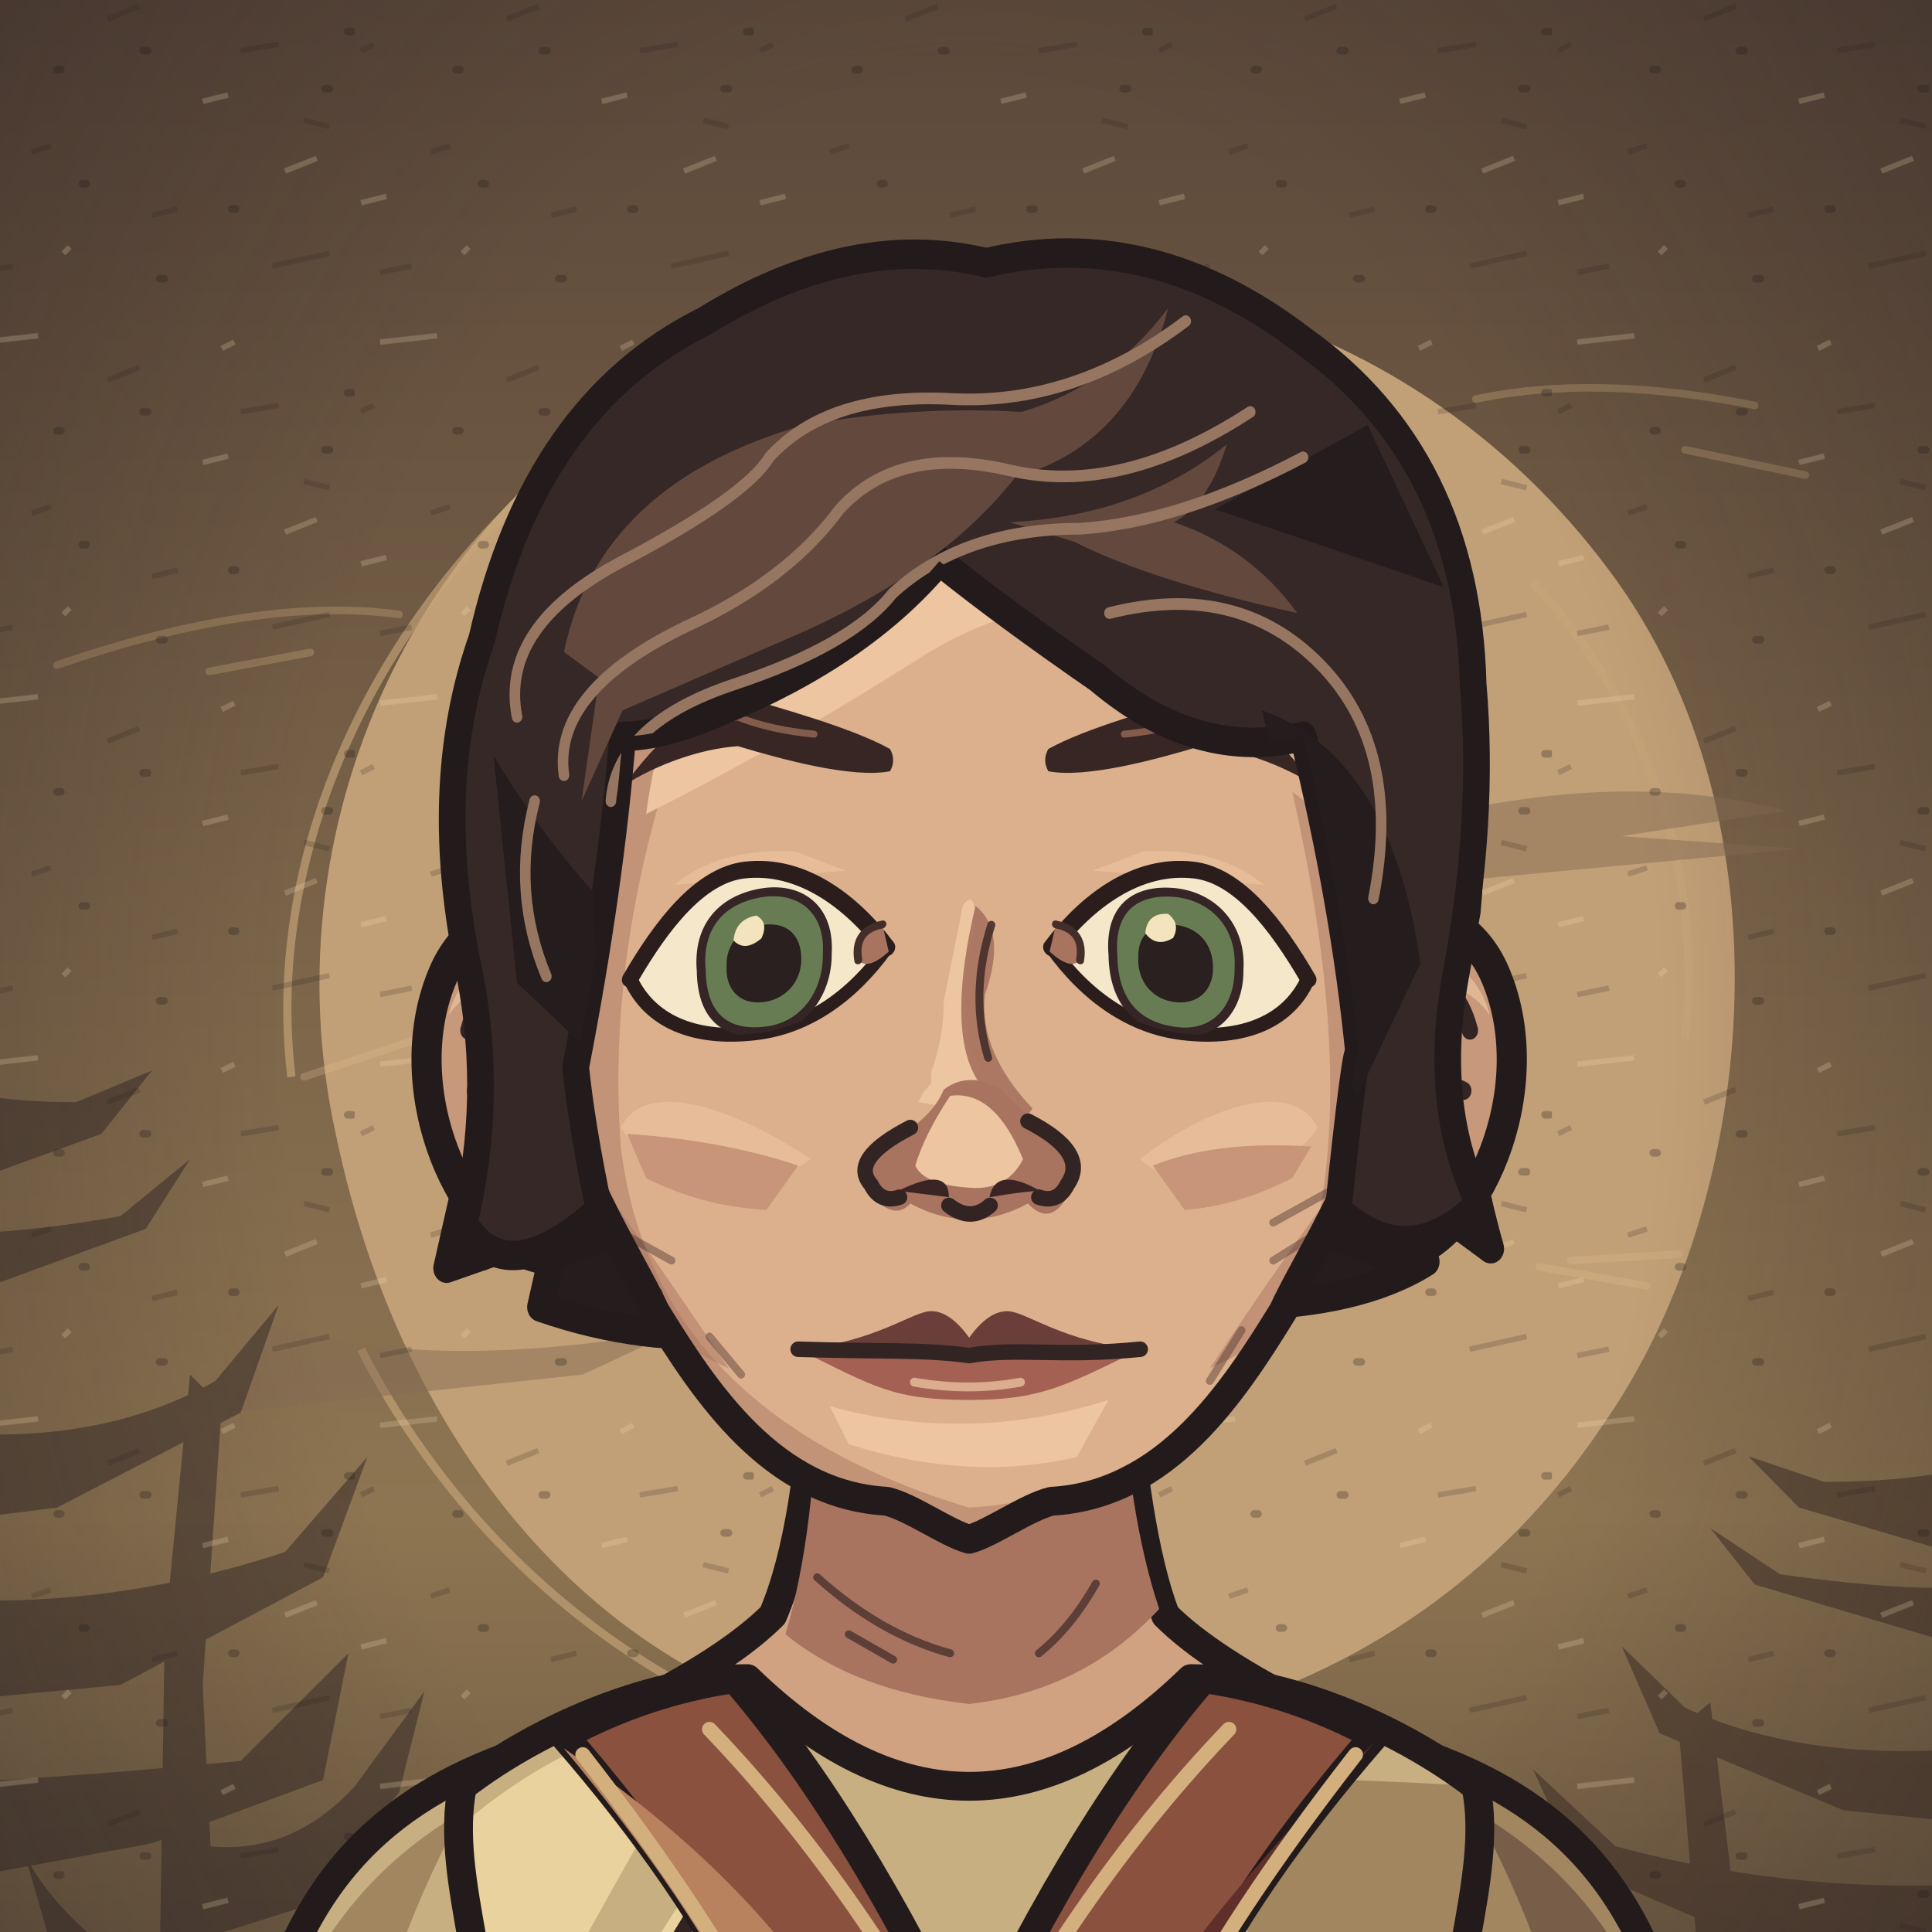
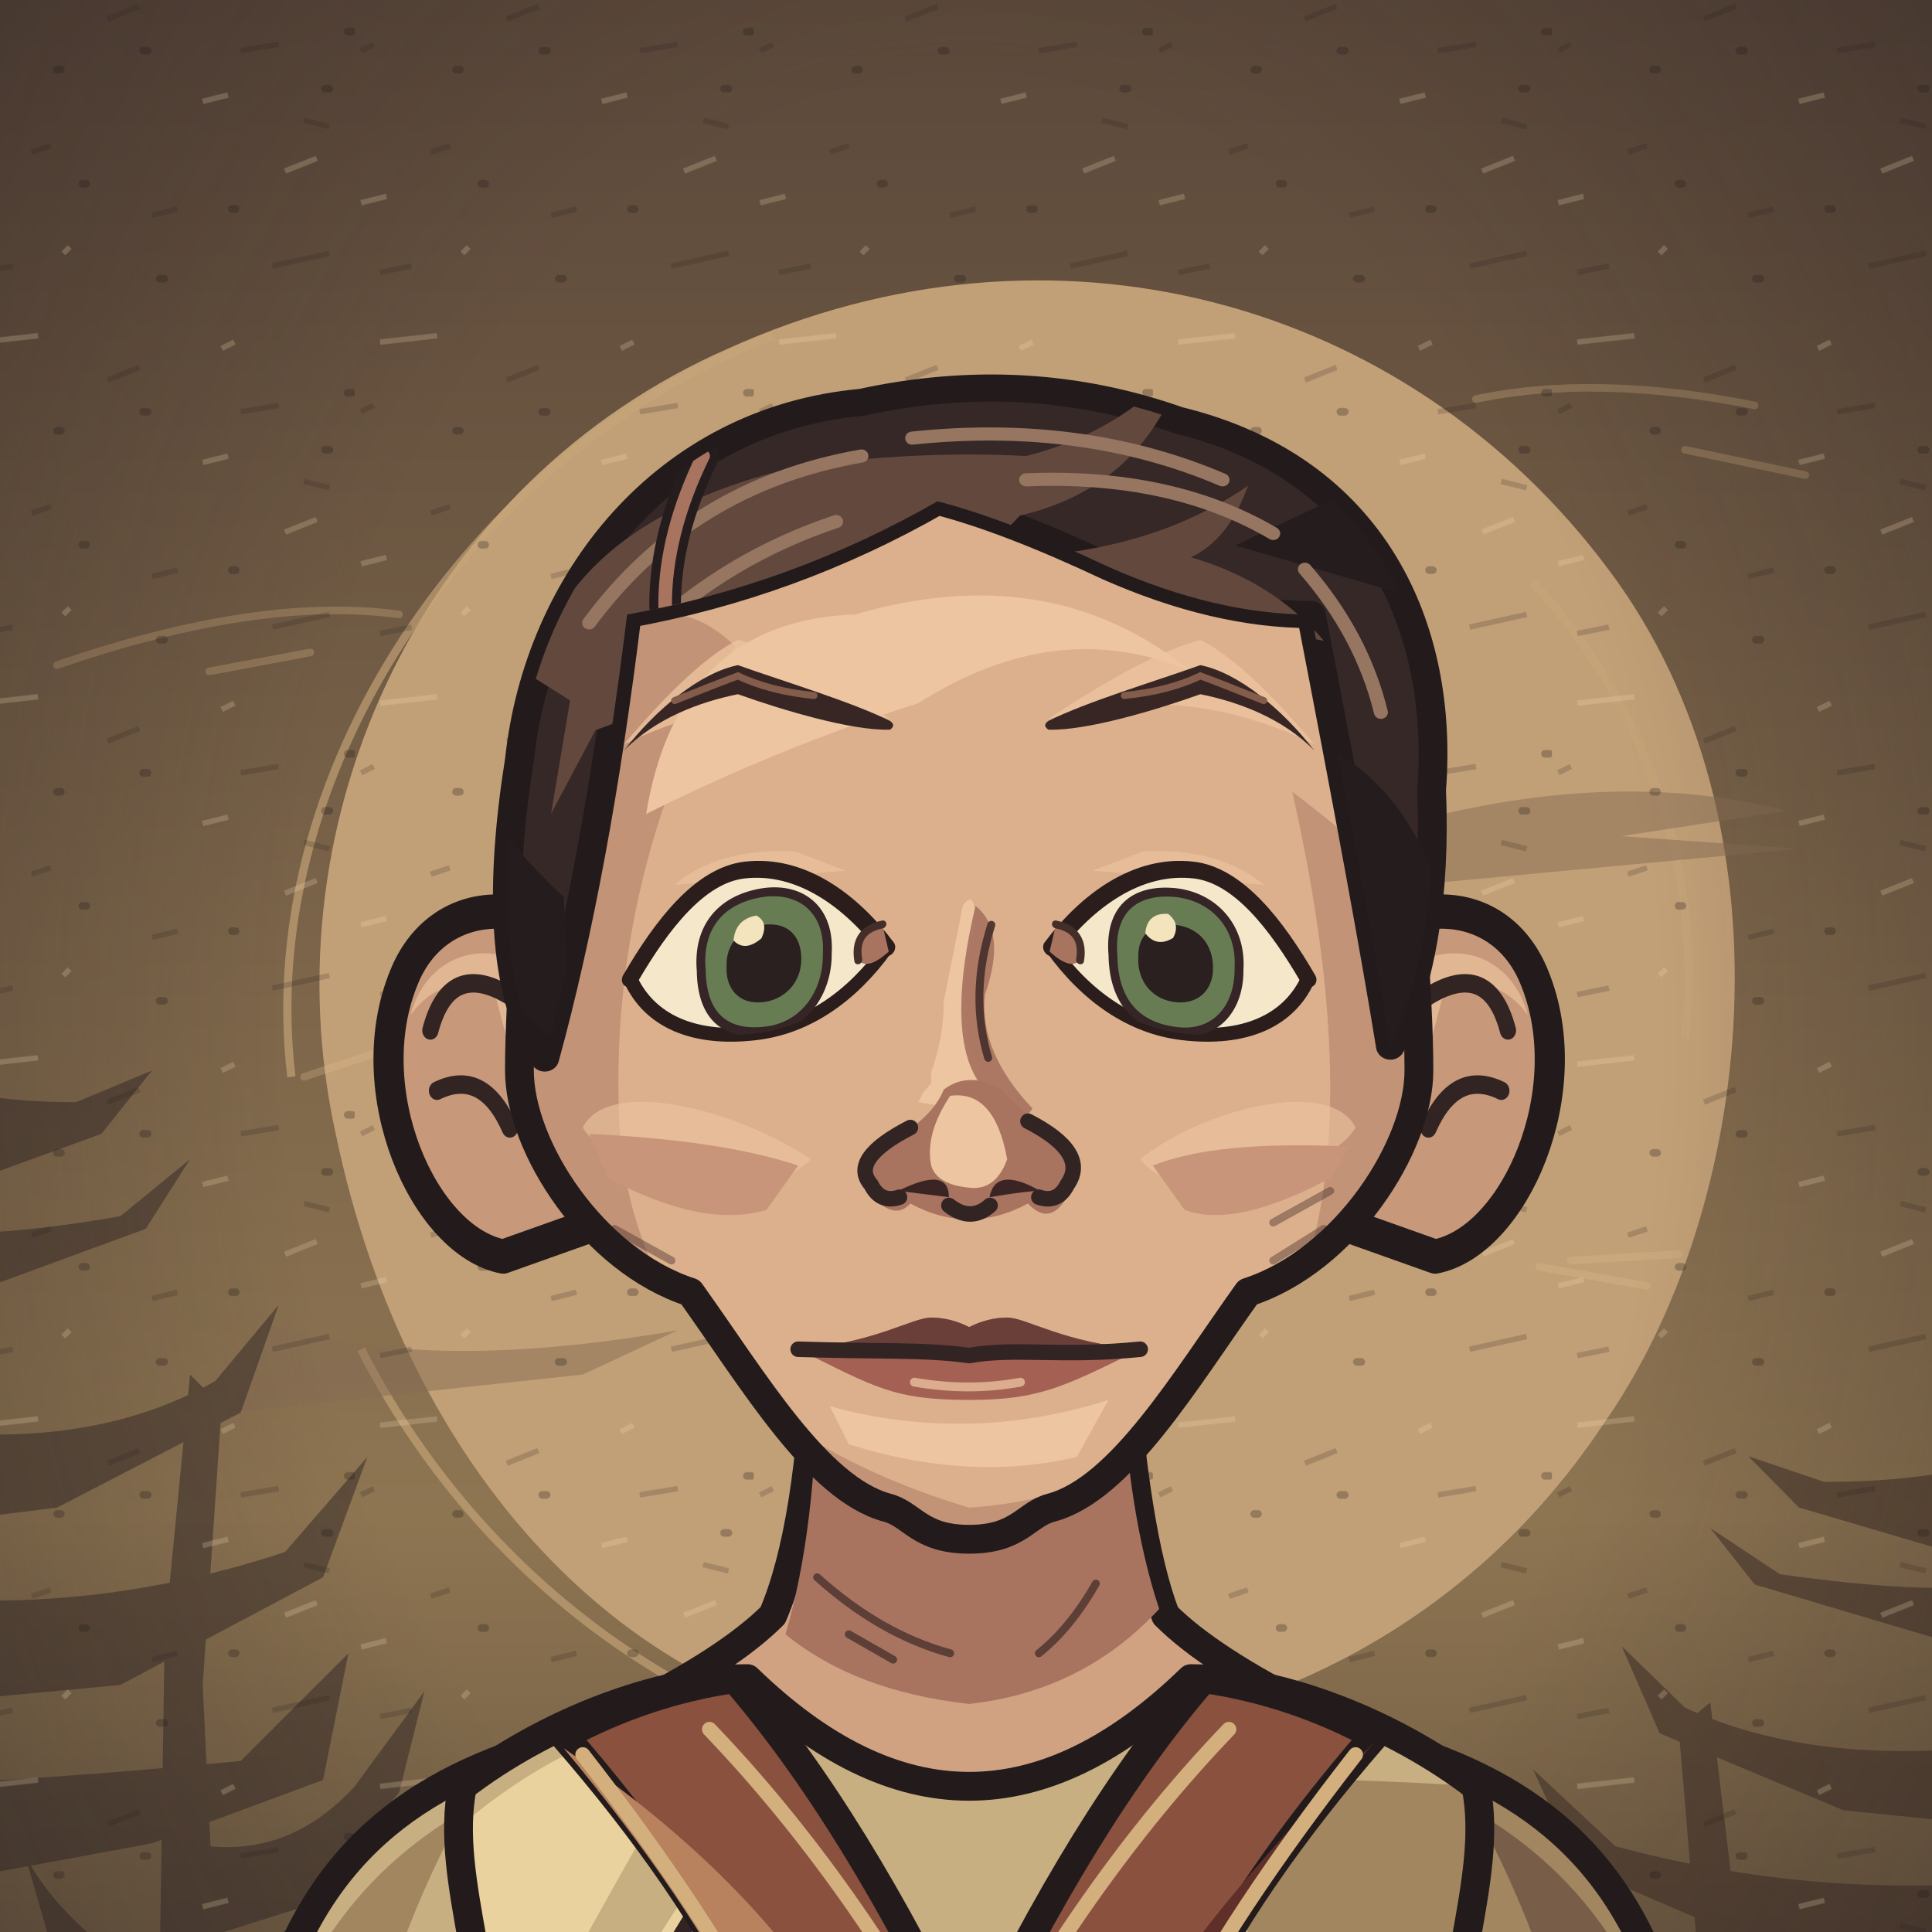
<svg xmlns="http://www.w3.org/2000/svg" xmlns:xlink="http://www.w3.org/1999/xlink" aria-labelledby="title" width="32" height="32" viewBox="7 8 305 305" role="img">
  <defs>
    <style>
      .edge {stroke:#231b1b;stroke-width:4.55;stroke-linecap:round;stroke-linejoin:round}
      .seam {fill:none;stroke:#332424;stroke-width:2.45;stroke-linecap:round;stroke-linejoin:round}
      .etch {fill:none;stroke:#442e2a;stroke-width:1.25;stroke-linecap:round}
      .hair-line {fill:none;stroke:#967661;stroke-width:1.45;stroke-linecap:round}
      .white {fill:#f5e7ca;stroke:#2a1d1c;stroke-width:2.65;stroke-linejoin:round}
      .label {fill:#efdfc1;font:600 20px Georgia,serif}
      .muted {fill:#b8aa96;font:13px 'Segoe UI',sans-serif}
      .section {fill:#dcbb8e;font:600 14px 'Segoe UI',sans-serif}
    </style>
    <linearGradient id="umber" x2="0" y2="1" gradientUnits="objectBoundingBox">
      <stop stop-color="#594639" />
      <stop offset=".56" stop-color="#8e7552" />
      <stop offset="1" stop-color="#3c3029" />
    </linearGradient>
    <linearGradient id="ash" x2="0" y2="1" gradientUnits="objectBoundingBox">
      <stop stop-color="#3b423d" />
      <stop offset=".56" stop-color="#7a7d67" />
      <stop offset="1" stop-color="#242b28" />
    </linearGradient>
    <linearGradient id="rose" x2="0" y2="1" gradientUnits="objectBoundingBox">
      <stop stop-color="#51404a" />
      <stop offset=".56" stop-color="#8a6972" />
      <stop offset="1" stop-color="#372c33" />
    </linearGradient>
    <pattern id="paper-grain" width="63" height="57" patternUnits="userSpaceOnUse">
      <path d="M1 16l2-1m21-4 5-2m16 7 6-1M12 32l3-1m16 11 4-1m20-14 4 1M4 51l5-1m41 0 9-2" fill="none" stroke="#231a1b" stroke-width=".85" opacity=".19" />
      <path d="M4 5l9-1m29 2 2-1M1 40l4-1m12 9 1-1m21-23 4-1m9 12 5-2" fill="none" stroke="#f0dbb5" stroke-width=".85" opacity=".23" />
      <path d="M16 19h.6m13-3h.7m28 6h.7m-39 15h.6m23 4h.6m-12 11h.7m29-39h.7" fill="none" stroke="#21191a" stroke-width="1.2" opacity=".28" stroke-linecap="round" />
    </pattern>
    <pattern id="ink-lines" width="7" height="9" patternUnits="userSpaceOnUse" patternTransform="rotate(28)">
      <path d="M1 -2V10m2.8-8 .6 6m1.9-1v5" stroke="#271d1d" stroke-width=".95" fill="none" opacity=".65" />
    </pattern>
    <radialGradient id="vignette" cx=".5" cy=".39" r=".72">
      <stop offset=".47" stop-color="#20191c" stop-opacity="0" />
      <stop offset="1" stop-color="#20191c" stop-opacity=".48" />
    </radialGradient>
    <g id="firs" fill="currentColor">
      <path d="M10 439Q15 379 12 300L9 220 15 146 15 54 19 80 21 147 28 230 25 326 29 439Z" />
      <path d="M17 169Q27 174 45 174L57 169 49 179 27 187 17 185                M18 194Q29 196 52 192L63 183 56 194 26 205 16 207                M15 225Q46 230 67 218L77 206 71 223 42 238 18 241                M17 252Q48 255 78 245L91 230 84 249 52 266 20 269                M14 282Q40 281 71 278L88 261 84 281 57 291 19 298                M19 312Q43 316 69 310L88 299 84 310 58 322 22 325" />
      <path d="M6 312 0 315V284L11 285M0 266 13 270V250L0 249M0 220 15 221 15 206 0 202                M0 180 16 181V167L0 165M0 141 15 150V138L0 133M0 112 17 127V118L0 104" />
      <path d="M64 440Q55 380 58 324L59 258 63 217 68 222 65 266 68 328 76 440Z                M63 291Q78 294 89 282L100 267 96 283 81 301 62 307                M63 323Q80 323 106 304L98 321 68 339                M63 316Q44 306 37 293L41 307 64 329Z" />
    </g>
    <g id="brambles" fill="none" stroke="currentColor" stroke-linecap="round" stroke-linejoin="round">
      <path stroke-width="3.8" d="M9 440Q13 401 21 380T26 333m-8 57Q39 375 43 352m-28 46Q6 377 0 376M41 440Q41 402 63 385m-20 44q26-6 39-30" />
      <path stroke-width="2" d="M23 364l14-13m-12 4-7-15m20 29 17-4m-15-1 1-11m13 49 2-17m2 14 18-5m-34 32q-12-10-17-10" />
    </g>
    <g id="night-scratches" fill="none" stroke="currentColor" stroke-width="1.2" stroke-linecap="round">
      <path d="M16 113q32-11 54-8m-30 9 16-3m184-40q19-4 44 1m-11 7 19 4                M24 335q33-3 68-16m-44 16 26-4m164-9q31 5 60-3m-39 8 38-3                M27 391q22-6 52-5m168 14q28-8 57-8m-40 11 24-4                M55 178l18-6m177 36 17 3m-12-4 17-1" />
    </g>
    <g id="shirt-setting">
      <rect width="320" height="440" fill="url(#umber)" />
      <path d="M60 187C49 137 74 84 122 63c51-23 107-8 139 35 30 40 23 101-1 135-24 36-65 54-110 49-44-4-79-42-90-95Z" fill="#c2a077" />
      <path d="M53 178C47 128 84 78 129 61m-65 160c22 43 65 68 103 66m82-187c19 20 27 48 24 72" fill="none" stroke="#c6a578" stroke-width="1.3" opacity=".65" />
      <path d="M50 217q24 8 64 1l-15 7-56 6m176-90q39-13 70-5l-26 4 28 2-64 6" fill="#856c54" opacity=".5" />
      <use xlink:href="#firs" style="color:#342827" opacity=".52" transform="translate(-26 8)" />
      <use xlink:href="#firs" style="color:#413128" opacity=".58" transform="translate(340 101) scale(-1 .81)" />
      <use xlink:href="#night-scratches" style="color:#dfbb87" opacity=".28" />
      <use xlink:href="#brambles" style="color:#291f22" opacity=".71" />
      <rect width="320" height="440" fill="url(#vignette)" />
      <rect width="320" height="440" fill="url(#paper-grain)" />
    </g>
    <g id="armor-setting">
      <rect width="320" height="440" fill="url(#ash)" />
      <path d="M48 164c1-51 34-91 83-101 48-11 98 1 130 36 37 39 36 93 8 136-20 30-75 59-121 49-56-12-101-60-100-120Z" fill="#a5a48a" />
      <path d="M54 144q8-48 53-66m108 5c39 15 61 39 68 68m-44 107q-41 31-93 30" fill="none" stroke="#bec0a0" stroke-width="1.2" opacity=".56" />
      <path d="M42 173q49-4 68 3l-43 6 25 3-49 4m151 35q47 10 104-6l-26 14-62 8Z" fill="#707764" opacity=".48" />
      <use xlink:href="#firs" style="color:#27312c" opacity=".64" transform="translate(-36 30)" />
      <use xlink:href="#firs" style="color:#303833" opacity=".75" transform="translate(324 45) scale(-.86 1.03)" />
      <use xlink:href="#brambles" style="color:#252a27" opacity=".62" transform="translate(319 10) scale(-1 1)" />
      <use xlink:href="#night-scratches" style="color:#d8d8a9" opacity=".28" transform="translate(-2 21)" />
      <rect width="320" height="440" fill="url(#vignette)" />
      <rect width="320" height="440" fill="url(#paper-grain)" />
    </g>
    <g id="woman-setting">
      <rect width="320" height="440" fill="url(#rose)" />
      <path d="M56 160C60 107 95 74 142 65c47-9 100 15 121 50 23 39 19 90-12 126-31 39-73 55-115 44-52-13-85-74-80-125Z" fill="#b18b83" />
      <path d="M61 126c15-36 40-55 84-63m97 38c27 25 36 61 29 98m-201 25q14 29 42 47" fill="none" stroke="#d0a69a" stroke-width="1.2" opacity=".58" />
      <path d="M44 235q40-4 76-1l-20 6-36 2 19 3-44 5m183-50q35 3 60-3l-24 9-31 2" fill="#775d65" opacity=".6" />
      <use xlink:href="#firs" style="color:#3b2b34" opacity=".58" transform="translate(-20 84) scale(.86 .91)" />
      <use xlink:href="#firs" style="color:#3d2e39" opacity=".68" transform="translate(327 54) scale(-.85 .98)" />
      <path d="M300 440q-2-82-6-173l-9-103 7-35 12 42 9 98 7 171Z                M294 195q-10-18-25-24l-15-1 13-4 11 2 18 15                M285 162q-13-22-34-27l-7 4 7-11 17 4 20 17                M303 242q-18-23-36-27l-13 3 15-9 11 2 21 15" fill="#3a2b33" opacity=".64" />
      <use xlink:href="#brambles" style="color:#2d2229" opacity=".8" transform="translate(12 6)" />
      <use xlink:href="#night-scratches" style="color:#e1b8a8" opacity=".28" transform="translate(0 7)" />
      <rect width="320" height="440" fill="url(#vignette)" />
      <rect width="320" height="440" fill="url(#paper-grain)" />
    </g>
    <pattern id="mail-rings" width="14" height="13" patternUnits="userSpaceOnUse" patternTransform="rotate(-7)">
      <path d="M-1 2q3-3 6 0 1 3-2 5Q0 8-1 5M6 2q3-3 6 0 1 3-2 5Q7 8 6 5M3 8q3-3 6 0 1 3-2 5-3 1-4-2M10 8q3-3 6 0" fill="none" stroke="#2d2c28" stroke-width="1.6" stroke-linecap="round" />
      <path d="M-.5 4q1.5-2 3-1m5 1q1.4-2 3-1M4 10q1.5-2 3-1m4 1q1.4-2 3-1" fill="none" stroke="#9a9b87" stroke-width="1.12" opacity=".78" stroke-linecap="round" />
    </pattern>
    <pattern id="armor-plates" width="47" height="24" patternUnits="userSpaceOnUse" patternTransform="translate(4 4) rotate(2)">
      <path d="M1 0l21 .7 1 18-3 3-17-1-1-4Zm24 1 19-1 2 15-3 7-19-2Z" fill="#85867a" stroke="#352e2a" stroke-width="1.75" stroke-linejoin="round" />
      <path d="M2 2l18 .2-.2 4L5 7 4 17Zm24 0 16-1 1 4-14 2-3 10Z" fill="#a9a58d" />
      <path d="M19 4l4 14-3 3-16-1 13-4Zm22 2 4 10-2 5-17-1 13-4Z" fill="#62655f" />
      <path d="M7 7l1-.5m6 12 3-2m16-7 5-1m-7 5 4-2" fill="none" stroke="#d0c0a0" stroke-width=".9" opacity=".76" />
      <path d="M6 12q2-2 2.7 1-1 2.2-2.7.5Zm12 1q1.8-2 2.4.6-1 2.6-2.5.8Zm11 1q1-2.2 2.8-1-.2 2.9-2.8 2.1Zm12-2q2.2-1.4 2.3.8-1 2.3-2.3.5Z" fill="#3c342d" />
    </pattern>
    <clipPath id="portrait-frame">
      <rect width="320" height="440" />
    </clipPath>
    <clipPath id="wardrobe-torso-mask">
      <path d="M125 273 C111 273 93 280 80 290 C77 305 86 322 84 346 C82 370 88 386 87 400 C86 415 76 431 71 445 H249 C244 431 234 415 233 400 C232 386 238 370 236 346 C234 322 243 305 240 290 C227 280 209 273 195 273 Q160 307 125 273Z" />
    </clipPath>
    <clipPath id="wardrobe-sleeve-mask">
      <path d="M91 284 C69 291 54 304 48 332 C38 362 37 415 50 445 H82 Q108 406 109 336Z" />
    </clipPath>
    <clipPath id="face-shape-clip">
-       <path d="M 160 73 C 191 73 219 90 223 128 C 224 143 225 164 225 177 C 225 189 213.19 207 209.55 215 C 201.55 228 191 244 173 245 C 169 246 163.6 250 160 251 C 156.4 250 151 246 147 245 C 129 244 118.45 228 110.45 215 C 106.81 207 95 189 95 177 C 95 164 96 143 97 128 C 101 90 129 73 160 73 Z" />
+       <path d="M 160 80 C 196 80 224 97 228 128 C 229 143 231 164 231 177 C 231 189 219.4 207 204 212 C 194 226 184 243 173 246 C 169 247 167.9 251 160 251 C 152.1 251 151 247 147 246 C 136 243 126 226 116 212 C 100.6 207 89 189 89 177 C 89 164 91 143 92 128 C 96 97 124 80 160 80 Z" />
    </clipPath>
    <clipPath id="face-features-eye-left">
      <path d="M-21 0 C-16 -8 -10 -15 -3 -15 C6 -15 14 -8 19.5 0 C14 7 7 11 -1 11 C-11 11 -18 7 -21 0Z" />
    </clipPath>
    <clipPath id="face-features-eye-right">
      <path d="M-21 0 C-16 -8 -10 -15 -3 -15 C6 -15 14 -8 19.5 0 C14 7 7 11 -1 11 C-11 11 -18 7 -21 0Z" />
    </clipPath>
    <clipPath id="face-features-nose-bridge">
      <path d="M154 144H167V179L172 185V187H149V185L154 179Z" />
    </clipPath>
    <clipPath id="hair-crown-clip">
-       <path d="M97 198q-16 13-23 2 5-19 1-38-7-29 2-52 9-36 38-49 25-14 48-9 28-6 54 12 28 18 29 53 2 21-3 45-4 20 4 35-12 11-24 1Q226 172 226.5 174Q224 151 217 125Q199 129 182 116Q166 106 155 98Q142 112 118 121Q108 125 101 125Q99 148 93 176Q94 185 97 198Z" />
+       <path d="M93 176C86 165 86 146 89 126C92 96 112 69 143 66Q169 60 193 69C224 77 235 104 233 131Q234 157 226.5 174Q223 151 214 101.6Q199 101.6 182 93.6 Q166 85.6 155 82.6 Q132 96.6 106 101.6Q101 145 93 176Z" />
    </clipPath>
  </defs>
  <g clip-path="url(#portrait-frame)">
    <use xlink:href="#shirt-setting" />
-     <g id="hair-back" transform="matrix(0.926 0 0 1.024 11.765 -3.765)">
-       <path d="M104 96q-25 16-27 45-7 21 0 42l-6 24 19-6-3 12q35 11 69-6 59 12 82-1l-4-12 15 10q-9-29-4-52 4-39-23-58Z" fill="#241c1d" class="edge" />
-     </g>
    <g data-part="neck">
      <g id="face-shape-neck">
        <path d="M 136 219 Q 135 249 129 263 Q 122 270 106 278 L 123 301 197 301 214 278 Q 198 270 191 263 Q 186 250 184 219 Z" fill="#d0a282" class="edge" />
        <path d="M 136 224 184 224 Q 185 247 190 262 Q 178 275 160 277 Q 142 275 131 266 Q 136 249 136 224 Z" fill="#a87460" />
        <path d="M 136 257 q 10 9 21 12 m -16 -3 7 4 m 32 -12 q -4 7 -9 11" class="etch" opacity=".75" />
      </g>
    </g>
    <g id="wardrobe-outfit-pellote" data-outfit="pellote">
      <path d="M91 284 C69 291 54 304 48 332 C38 362 37 415 50 445 H82 Q108 406 109 336Z" fill="#c8af81" class="edge" />
      <g data-part="sleeve-left" clip-path="url(#wardrobe-sleeve-mask)">
        <path d="M49 337 Q56 308 80 294 Q63 326 64 351 L53 373 Q53 421 64 444 H50 Q35 397 49 337Z" fill="#a28660" />
        <path d="M48 354 Q59 326 68 315 Q59 342 62 359 L45 383Z" fill="url(#ink-lines)" opacity=".44" />
        <path d="M53 376 q10 -11 20 -14 m-18 27 16 -10 M52 414 q4 11 13 21" class="seam" />
        <path d="M54 354 l9 -17 m-9 24 9 -14 m-6 61 10 13" class="etch" />
      </g>
      <g transform="translate(320 0) scale(-1 1)">
        <path d="M91 284 C69 291 54 304 48 332 C38 362 37 415 50 445 H82 Q108 406 109 336Z" fill="#a28660" class="edge" />
        <g data-part="sleeve-right" clip-path="url(#wardrobe-sleeve-mask)">
          <path d="M49 337 Q56 308 80 294 Q63 326 64 351 L53 373 Q53 421 64 444 H50 Q35 397 49 337Z" fill="#785d49" />
          <path d="M48 354 Q59 326 68 315 Q59 342 62 359 L45 383Z" fill="url(#ink-lines)" opacity=".44" />
          <path d="M53 376 q10 -11 20 -14 m-18 27 16 -10 M52 414 q4 11 13 21" class="seam" />
          <path d="M54 354 l9 -17 m-9 24 9 -14 m-6 61 10 13" class="etch" />
        </g>
      </g>
      <path d="M125 273 C111 273 93 280 80 290 C77 305 86 322 84 346 C82 370 88 386 87 400 C86 415 76 431 71 445 H249 C244 431 234 415 233 400 C232 386 238 370 236 346 C234 322 243 305 240 290 C227 280 209 273 195 273 Q160 307 125 273Z" fill="#c8af81" />
      <g data-part="torso" clip-path="url(#wardrobe-torso-mask)">
        <path d="M80 296 Q99 280 120 278 Q105 303 88 335Z" fill="#ead29e" />
        <path d="M184 288 Q227 289 240 290 L257 444 H220 Q229 405 217 371 Q215 313 184 288Z" fill="#a28660" />
        <path d="M81 344 Q91 359 87 381 L72 402 L64 359Z" fill="#a28660" />
        <path d="M210 371 Q226 390 238 386 L237 416 L223 412Z" fill="url(#ink-lines)" opacity=".42" />
        <path d="M120 307 Q103 329 98 361 Q92 342 114 309Z M179 302 Q209 314 216 353 Q203 321 179 302Z" fill="#ead29e" />
        <path d="M133 409 Q124 426 123 444 H113 Q119 423 133 409Z M174 412 Q184 426 192 445 H177Z" fill="#ead29e" />
        <path d="M116 311 Q101 335 95 360 M190 312 Q207 329 225 367 M150 338 q-3 22 3 42 m11 -31 6 35 M129 421 l-7 24 m60 -28 8 27" class="seam" />
        <path d="M101 369 l-7 16 m12 -12 -6 12 M222 355 l6 19 m-11 -12 5 15 M143 367 l2 14 m65 44 4 13" class="etch" />
        <path d="M123 273 Q142 295 160 333 Q178 295 197 273 Q211 275 224 282 Q184 328 184 365 Q186 390 255 441 L255 447 H65 V441 Q134 390 136 365 Q136 328 96 282 Q109 275 123 273Z" fill="#8a513f" class="edge" />
        <path d="M224 283 Q184 328 184 365 Q187 398 255 441 L255 446 H231 Q168 407 170 368 Q176 330 224 283Z" fill="#602f29" />
        <path d="M96 284 Q136 332 136 366 Q135 398 71 441 L86 441 Q151 402 152 367 Q149 320 96 284Z" fill="#b7825d" />
        <path d="M119 281 Q142 305 160 339 Q178 305 201 281 M99 285 Q138 335 140 365 Q139 390 70 442 M221 285 Q182 335 180 365 Q181 390 250 442" fill="none" stroke="#d3af7e" stroke-width="2.35" stroke-linecap="round" />
        <path d="M145 384 Q146 412 91 444 M174 379 Q176 411 223 444" class="seam" />
      </g>
      <path d="M125 273 C111 273 93 280 80 290 C77 305 86 322 84 346 C82 370 88 386 87 400 C86 415 76 431 71 445 H249 C244 431 234 415 233 400 C232 386 238 370 236 346 C234 322 243 305 240 290 C227 280 209 273 195 273 Q160 307 125 273Z" fill="none" class="edge" />
    </g>
    <g id="face-shape">
      <g id="face-shape-ears">
-         <g transform="translate(105 179) scale(-1.046 1.19)">
+         <g transform="translate(99 179) scale(-1.046 1.19)">
          <path d="M -4 -15 C 7 -26 22 -25 27 -14 C 34 1 24 21 12 23 L -4 18 Z" fill="#c7987a" class="edge" />
          <path d="M 7 -15 C 16 -20 24 -16 26 -9 C 22 -14 16 -14 13 -11 L 10 -1 Z" fill="#edc5a0" opacity=".66" />
          <path d="M 23 -7 Q 20 -17 10 -11 L 7 2 M 22 1 Q 15 -2 11 6" class="seam" />
        </g>
-         <g transform="translate(215 179) scale(1.046 1.19)">
+         <g transform="translate(221 179) scale(1.046 1.19)">
          <path d="M -4 -15 C 7 -26 22 -25 27 -14 C 34 1 24 21 12 23 L -4 18 Z" fill="#c7987a" class="edge" />
          <path d="M 7 -15 C 16 -20 24 -16 26 -9 C 22 -14 16 -14 13 -11 L 10 -1 Z" fill="#edc5a0" opacity=".66" />
          <path d="M 23 -7 Q 20 -17 10 -11 L 7 2 M 22 1 Q 15 -2 11 6" class="seam" />
        </g>
      </g>
-       <path d="M 160 73 C 191 73 219 90 223 128 C 224 143 225 164 225 177 C 225 189 213.19 207 209.55 215 C 201.55 228 191 244 173 245 C 169 246 163.6 250 160 251 C 156.4 250 151 246 147 245 C 129 244 118.45 228 110.45 215 C 106.81 207 95 189 95 177 C 95 164 96 143 97 128 C 101 90 129 73 160 73 Z" fill="#dcb08c" />
+       <path d="M 160 80 C 196 80 224 97 228 128 C 229 143 231 164 231 177 C 231 189 219.4 207 204 212 C 194 226 184 243 173 246 C 169 247 167.9 251 160 251 C 152.1 251 151 247 147 246 C 136 243 126 226 116 212 C 100.6 207 89 189 89 177 C 89 164 91 143 92 128 C 96 97 124 80 160 80 Z" fill="#dcb08c" />
      <g clip-path="url(#face-shape-clip)">
-         <path d="M 70 141 Q 104 91 123 103 Q 102 148 105 189 Q 110 231 160 246 Q 192 244 211 214 Q 223 186 211 133 Q 235 151 250 174 L 250 265 70 265 Z" fill="#c39377" />
-         <path d="M 109 136.5 Q 114 99 142 98 Q 173 89 195 107 Q 174 98 152 112 Q 130 126 109 136.5 Z" fill="#edc5a0" />
+         <path d="M 70 141 Q 104 91 123 110 Q 102 148 105 189 Q 110 231 160 246 Q 192 244 211 214 Q 223 186 211 133 Q 235 151 250 174 L 250 265 70 265 Z" fill="#c39377" />
+         <path d="M 109 136.5 Q 114 106 142 105 Q 173 96 195 114 Q 174 105 152 119 Q 130 126 109 136.5 Z" fill="#edc5a0" />
        <g transform="translate(160 0) scale(-1 1)">
-           <path d="M 25 191 C 37 183 51 178 55 186 C 51 193 34 197.667 25 191 Z" fill="#edc5a0" opacity=".605" />
-           <path d="M 27 192 Q 39 188 54 187 L 51 194 Q 42 198.5 32 199 Z" fill="#c9957a" />
-           <path d="M 56 198 Q 48 209 38 224 Q 52 218 62 202 Z" fill="#a87460" opacity=".51" />
+           <path d="M 25 191 C 37 183 57 178 61 186 C 57 193 34 200 25 191 Z" fill="#edc5a0" opacity=".605" />
+           <path d="M 27 192 Q 39 188 60 187 L 57 194 Q 42 202 32 199 Z" fill="#c9957a" />
        </g>
        <g transform="translate(160 0) scale(1 1)">
-           <path d="M 27 191 C 37 183 51 178 55 186 C 51 193 34 197.667 27 191 Z" fill="#edc5a0" opacity=".605" />
-           <path d="M 29 192 Q 39 188 54 189 L 51 194 Q 42 198.5 34 199 Z" fill="#c9957a" />
-           <path d="M 56 198 Q 48 209 38 224 Q 52 218 62 202 Z" fill="#a87460" opacity=".51" />
+           <path d="M 27 191 C 37 183 57 178 61 186 C 57 193 34 200 27 191 Z" fill="#edc5a0" opacity=".605" />
+           <path d="M 29 192 Q 39 188 60 189 L 57 194 Q 42 202 34 199 Z" fill="#c9957a" />
        </g>
        <path d="M 92 183 Q 99 211 120 232 L 132 247 119 248 Q 98 234 85 212 Z M 229 184 Q 224 217 203 241 L 193 250 209 247 Q 230 233 240 211 Z" fill="url(#ink-lines)" opacity=".42" />
        <path d="M 138 230 Q 160 236 182 229 L 177 238 Q 160 242 141 236 Z" fill="#edc5a0" />
        <path d="M 104 202 l 9 5 m -8 1 6 4 m 97 -11 9 -5 m -9 11 8 -5 m -97 17 5 6 m 74 1 5 -8" class="etch" opacity=".42" />
      </g>
-       <path d="M 160 73 C 191 73 219 90 223 128 C 224 143 225 164 225 177 C 225 189 213.19 207 209.55 215 C 201.55 228 191 244 173 245 C 169 246 163.6 250 160 251 C 156.4 250 151 246 147 245 C 129 244 118.45 228 110.45 215 C 106.81 207 95 189 95 177 C 95 164 96 143 97 128 C 101 90 129 73 160 73 Z" fill="none" class="edge" />
+       <path d="M 160 80 C 196 80 224 97 228 128 C 229 143 231 164 231 177 C 231 189 219.4 207 204 212 C 194 226 184 243 173 246 C 169 247 167.9 251 160 251 C 152.1 251 151 247 147 246 C 136 243 126 226 116 212 C 100.6 207 89 189 89 177 C 89 164 91 143 92 128 C 96 97 124 80 160 80 Z" fill="none" class="edge" />
    </g>
    <g clip-path="url(#face-shape-clip)">
      <g data-part="eyes">
        <g transform="matrix(1 -0.12 0 1 127.5 160)">
          <path d="M-14 -14 Q-7 -19 5 -17 L13 -13" fill="#edc5a0" opacity=".65" />
          <path d="M-21 0 C-16 -8 -10 -15 -3 -15 C6 -15 14 -8 19.5 0 C14 7 7 11 -1 11 C-11 11 -18 7 -21 0Z" class="white" style="stroke-width:2.15" />
          <g clip-path="url(#face-features-eye-left)">
            <g transform="translate(0 0) scale(1 1)">
              <path d="M-9.8 0 C-10.4 -7 -6.6 -10.9 0 -11.1 C6.1 -11.2 10.5 -7 10.1 -.3 C10.2 5.9 6.4 11 0 10.8 C-6.1 10.7 -9.7 7.2 -9.8 0Z" fill="#687c54" stroke="#352526" stroke-width="1.4" />
              <path d="M-5.8 -.2C-5.9-3.8-3.5-6 .1-6 3.8-6 6-3.6 6 .1 6 3.9 3.3 6.3-.2 6.2-3.9 6.1-6 3.3-5.8-.2Z" fill="#2a2020" />
              <path d="M-4.7-4.1Q-4.4-7.4-1.1-7.6 .9-6.3-.3-3.9-2.9-2-4.7-4.1Z" fill="#f3e4bd" />
            </g>
          </g>
          <path d="M-21 0 C-16 -8 -10 -15 -3 -15 C6 -15 14 -8 19.5 0" fill="none" stroke="#2a1d1c" stroke-width="2.65" stroke-linecap="round" />
          <path d="M18.8 -3.8 Q14.2 -3.4 15 1.4 Q16.5 3.2 19.8 .6Z" fill="#a87460" />
          <path d="M18.8 -3.8 Q14.2 -3.4 15 1.4" class="etch" />
        </g>
        <g transform="matrix(-1 -0.12 0 1 192.5 160)">
          <path d="M-14 -14 Q-7 -19 5 -17 L13 -13" fill="#edc5a0" opacity=".65" />
          <path d="M-21 0 C-16 -8 -10 -15 -3 -15 C6 -15 14 -8 19.5 0 C14 7 7 11 -1 11 C-11 11 -18 7 -21 0Z" class="white" style="stroke-width:2.15" />
          <g clip-path="url(#face-features-eye-right)">
            <g transform="translate(0 0) scale(-1 1)">
              <path d="M-9.8 0 C-10.4 -7 -6.6 -10.9 0 -11.1 C6.1 -11.2 10.5 -7 10.1 -.3 C10.2 5.9 6.4 11 0 10.8 C-6.1 10.7 -9.7 7.2 -9.8 0Z" fill="#687c54" stroke="#352526" stroke-width="1.4" />
              <path d="M-5.8 -.2C-5.9-3.8-3.5-6 .1-6 3.8-6 6-3.6 6 .1 6 3.9 3.3 6.3-.2 6.2-3.9 6.1-6 3.3-5.8-.2Z" fill="#2a2020" />
              <path d="M-4.7-4.1Q-4.4-7.4-1.1-7.6 .9-6.3-.3-3.9-2.9-2-4.7-4.1Z" fill="#f3e4bd" />
            </g>
          </g>
          <path d="M-21 0 C-16 -8 -10 -15 -3 -15 C6 -15 14 -8 19.5 0" fill="none" stroke="#2a1d1c" stroke-width="2.65" stroke-linecap="round" />
          <path d="M18.8 -3.8 Q14.2 -3.4 15 1.4 Q16.5 3.2 19.8 .6Z" fill="#a87460" />
          <path d="M18.8 -3.8 Q14.2 -3.4 15 1.4" class="etch" />
        </g>
      </g>
      <g data-part="brows">
-         <g transform="matrix(1 0 0 1 127.5 129)">
-           <path d="M-22 3 C-17 -3.76 -10 -10.8 -4 -11.2 C3 -9.1 14 -6.1 20 -2.76 Q21 -1 20 0.76 C14 1.9 3 -1.1 -4 -3.2 C-10 -2.8 -17 -0.24 -22 3Z" fill="#382625" />
-           <path d="M-14 -4.4 Q-7 -7.5 -4 -7.8 Q1 -5.8 8 -5.1" fill="none" stroke="#835c4b" stroke-width="1.1" stroke-linecap="round" />
-         </g>
-         <g transform="matrix(-1 0 0 1 192.5 129)">
-           <path d="M-22 3 C-17 -3.76 -10 -10.8 -4 -11.2 C3 -9.1 14 -6.1 20 -2.76 Q21 -1 20 0.76 C14 1.9 3 -1.1 -4 -3.2 C-10 -2.8 -17 -0.24 -22 3Z" fill="#382625" />
-           <path d="M-14 -4.4 Q-7 -7.5 -4 -7.8 Q1 -5.8 8 -5.1" fill="none" stroke="#835c4b" stroke-width="1.1" stroke-linecap="round" />
+         <g transform="matrix(1 0 0 1 127.5 123.5)">
+           <path d="M-22 2 Q-11 -11 -4 -14.495 Q5 -11.995 20 -2 Q-1 -8.2 -22 2Z" fill="#edc5a0" opacity=".75" />
+           <path d="M-22 3 C-17 -3.488 -10 -9.295 -4 -10.495 C3 -7.995 14 -4.695 20 -1.688 Q21 -1 20 -0.311 C14 -0.105 3 -3.405 -4 -5.905 C-10 -4.705 -17 -2.111 -22 3Z" fill="#382625" />
+           <path d="M-14 -4.9 Q-7 -7.7 -4 -8.8 Q1 -6.4 8 -5.7" fill="none" stroke="#835c4b" stroke-width="1.1" stroke-linecap="round" />
+         </g>
+         <g transform="matrix(-1 0 0 1 192.5 123.5)">
+           <path d="M-22 2 Q-11 -11 -4 -14.495 Q5 -11.995 20 -2 Q-1 -8.2 -22 2Z" fill="#edc5a0" opacity=".75" />
+           <path d="M-22 3 C-17 -3.488 -10 -9.295 -4 -10.495 C3 -7.995 14 -4.695 20 -1.688 Q21 -1 20 -0.311 C14 -0.105 3 -3.405 -4 -5.905 C-10 -4.705 -17 -2.111 -22 3Z" fill="#382625" />
+           <path d="M-14 -4.9 Q-7 -7.7 -4 -8.8 Q1 -6.4 8 -5.7" fill="none" stroke="#835c4b" stroke-width="1.1" stroke-linecap="round" />
        </g>
      </g>
      <g data-part="nose">
        <g clip-path="url(#face-features-nose-bridge)">
          <path d="M159 151 Q161 148 161 154 Q157 169 162 177 L158 183 152 182 Q156 174 156 166Z" fill="#edc5a0" />
          <path d="M161 151 Q166 155 162.5 165 Q161.5 174 170 183 L167 187 161 178 Q156.5 170 161 151Z" fill="#a87460" opacity=".93" />
          <path d="M163.5 154 Q160 165 163 175" class="etch" opacity=".9" />
        </g>
        <path d="M156 180 Q160 177 165 180 C167 182 169.28 184 174 188 Q178 192 176 196 Q173 202 169.28 198 Q160 203 150.72 198 Q148 201 144 196 Q142 192 146 189 Q154 185 156 180Z" fill="#a87460" />
-         <path d="M157 181 Q164 180 168.5 191 Q165.95 196 160 195.5 Q152.775 195 151.5 192 Q153 187 157 181Z" fill="#edc5a0" />
+         <path d="M157 181 Q164 180 166 191 Q164.2 196 160 195.5 Q154.9 195 154 192 Q153 187 157 181Z" fill="#edc5a0" />
        <path d="M150.72 186 Q141 191 144.5 195 Q146 198 149 197 M169.28 185 Q179 190 175.5 195 Q174 198 171 197" class="seam" />
        <path d="M148.8 196 q8 -4 8 1 q-8 -1 -8 -1Z M163.2 197 q1 -5 8 -1 q-2 0 -8 1Z" fill="#3b2524" />
        <path d="M156.8 198.3 Q160.25 201 163.3 198.3" class="seam" />
      </g>
      <g data-part="mouth">
-         <path d="M133 221 C145.15 220 151 215 154 215 Q157 215 160 219.2 Q163 215 166 215 C169 215 174.85 220 187 221 C174.85 227 171 229 160 229 C148 229 145.15 227 133 221Z" fill="#a36053" />
-         <path d="M133 221 C145.15 220 151 215 154 215 Q157 215 160 219.2 Q163 215 166 215 C169 215 174.85 220 187 221 C174.85 222.25 167 220.7 160 222 C153 221 145.15 221.4 133 221Z" fill="#56322f" opacity=".72" />
+         <path d="M133 221 C145.15 220 151 216 154 216 Q157 216 160 217.5 Q163 216 166 216 C169 216 174.85 220 187 221 C174.85 227 171 229 160 229 C148 229 145.15 227 133 221Z" fill="#a36053" />
+         <path d="M133 221 C145.15 220 151 216 154 216 Q157 216 160 217.5 Q163 216 166 216 C169 216 174.85 220 187 221 C174.85 222.25 167 220.7 160 222 C153 221 145.15 221.4 133 221Z" fill="#56322f" opacity=".72" />
        <path d="M133 221 C145.15 221.4 153 221 160 222 C167 220.7 174.85 222.25 187 221" class="seam" />
        <path d="M151.36 226.2 Q160 227.7 168.1 226.2" fill="none" stroke="#edc5a0" stroke-width="1.4" stroke-linecap="round" opacity=".76" />
      </g>
    </g>
    <g id="hair-front">
-       <g transform="matrix(0.926 0 0 1.024 11.765 -3.765)">
-         <path d="M97 198q-16 13-23 2 5-19 1-38-7-29 2-52 9-36 38-49 25-14 48-9 28-6 54 12 28 18 29 53 2 21-3 45-4 20 4 35-12 11-24 1Q226 172 226.5 174Q224 151 217 125Q199 129 182 116Q166 106 155 98Q142 112 118 121Q108 125 101 125Q99 148 93 176Q94 185 97 198Z" fill="#362827" class="edge" />
+       <g transform="matrix(1 0 0 0.941 0 9.412)">
+         <path d="M93 176C86 165 86 146 89 126C92 96 112 69 143 66Q169 60 193 69C224 77 235 104 233 131Q234 157 226.5 174Q223 151 214 101.6Q199 101.6 182 93.6 Q166 85.6 155 82.6 Q132 96.6 106 101.6Q101 145 93 176Z" fill="#362827" class="edge" />
        <g clip-path="url(#hair-crown-clip)">
          <path d="M91 112q6-26 41-35 19-3 37-2 15-4 25-16-6 21-26 26-13 15-39 25l-28 11-7 14 3-19Zm76-20q22-1 37-12-3 9-9 12 13 4 21 14-25-5-38-11Z" fill="#63493d" />
          <path d="M79 128q8 12 17 21l1 26-14-12Zm123-38 26-13 13 25Z M210 121q22 7 27 39l-11 21Z" fill="#241c1d" />
-           <path d="M83 122q-3-14 18-24t25-16q10-10 31-9t40-12M91 131q-2-13 21-23 17-7 26-18 10-10 29-6t41-9M99 135q1-12 21-18t27-14q12-10 32-10 17-1 38-11M184 106q22-5 36 8t9 36M86 135q-4 14 2 27" fill="none" stroke="#967661" stroke-width="1.8" stroke-linecap="round" stroke-linejoin="round" />
+           <path d="M100 103Q116 80 143 75M151 72Q178 69 200 79 M109 105Q122 92 139 86M169 79Q192 78 208 88M213 94Q222 105 225 118" fill="none" stroke="#967661" stroke-width="2.2" stroke-linecap="round" stroke-linejoin="round" />
+           <path d="M124 120q-11-5-12-20 0-12 6-25" fill="none" stroke="#241c1d" stroke-width="5" stroke-linecap="round" stroke-linejoin="round" />
+           <path d="M124 120q-11-5-12-20 0-12 6-25" fill="none" stroke="#a87460" stroke-width="2.15" stroke-linecap="round" stroke-linejoin="round" />
        </g>
      </g>
    </g>
  </g>
</svg>
